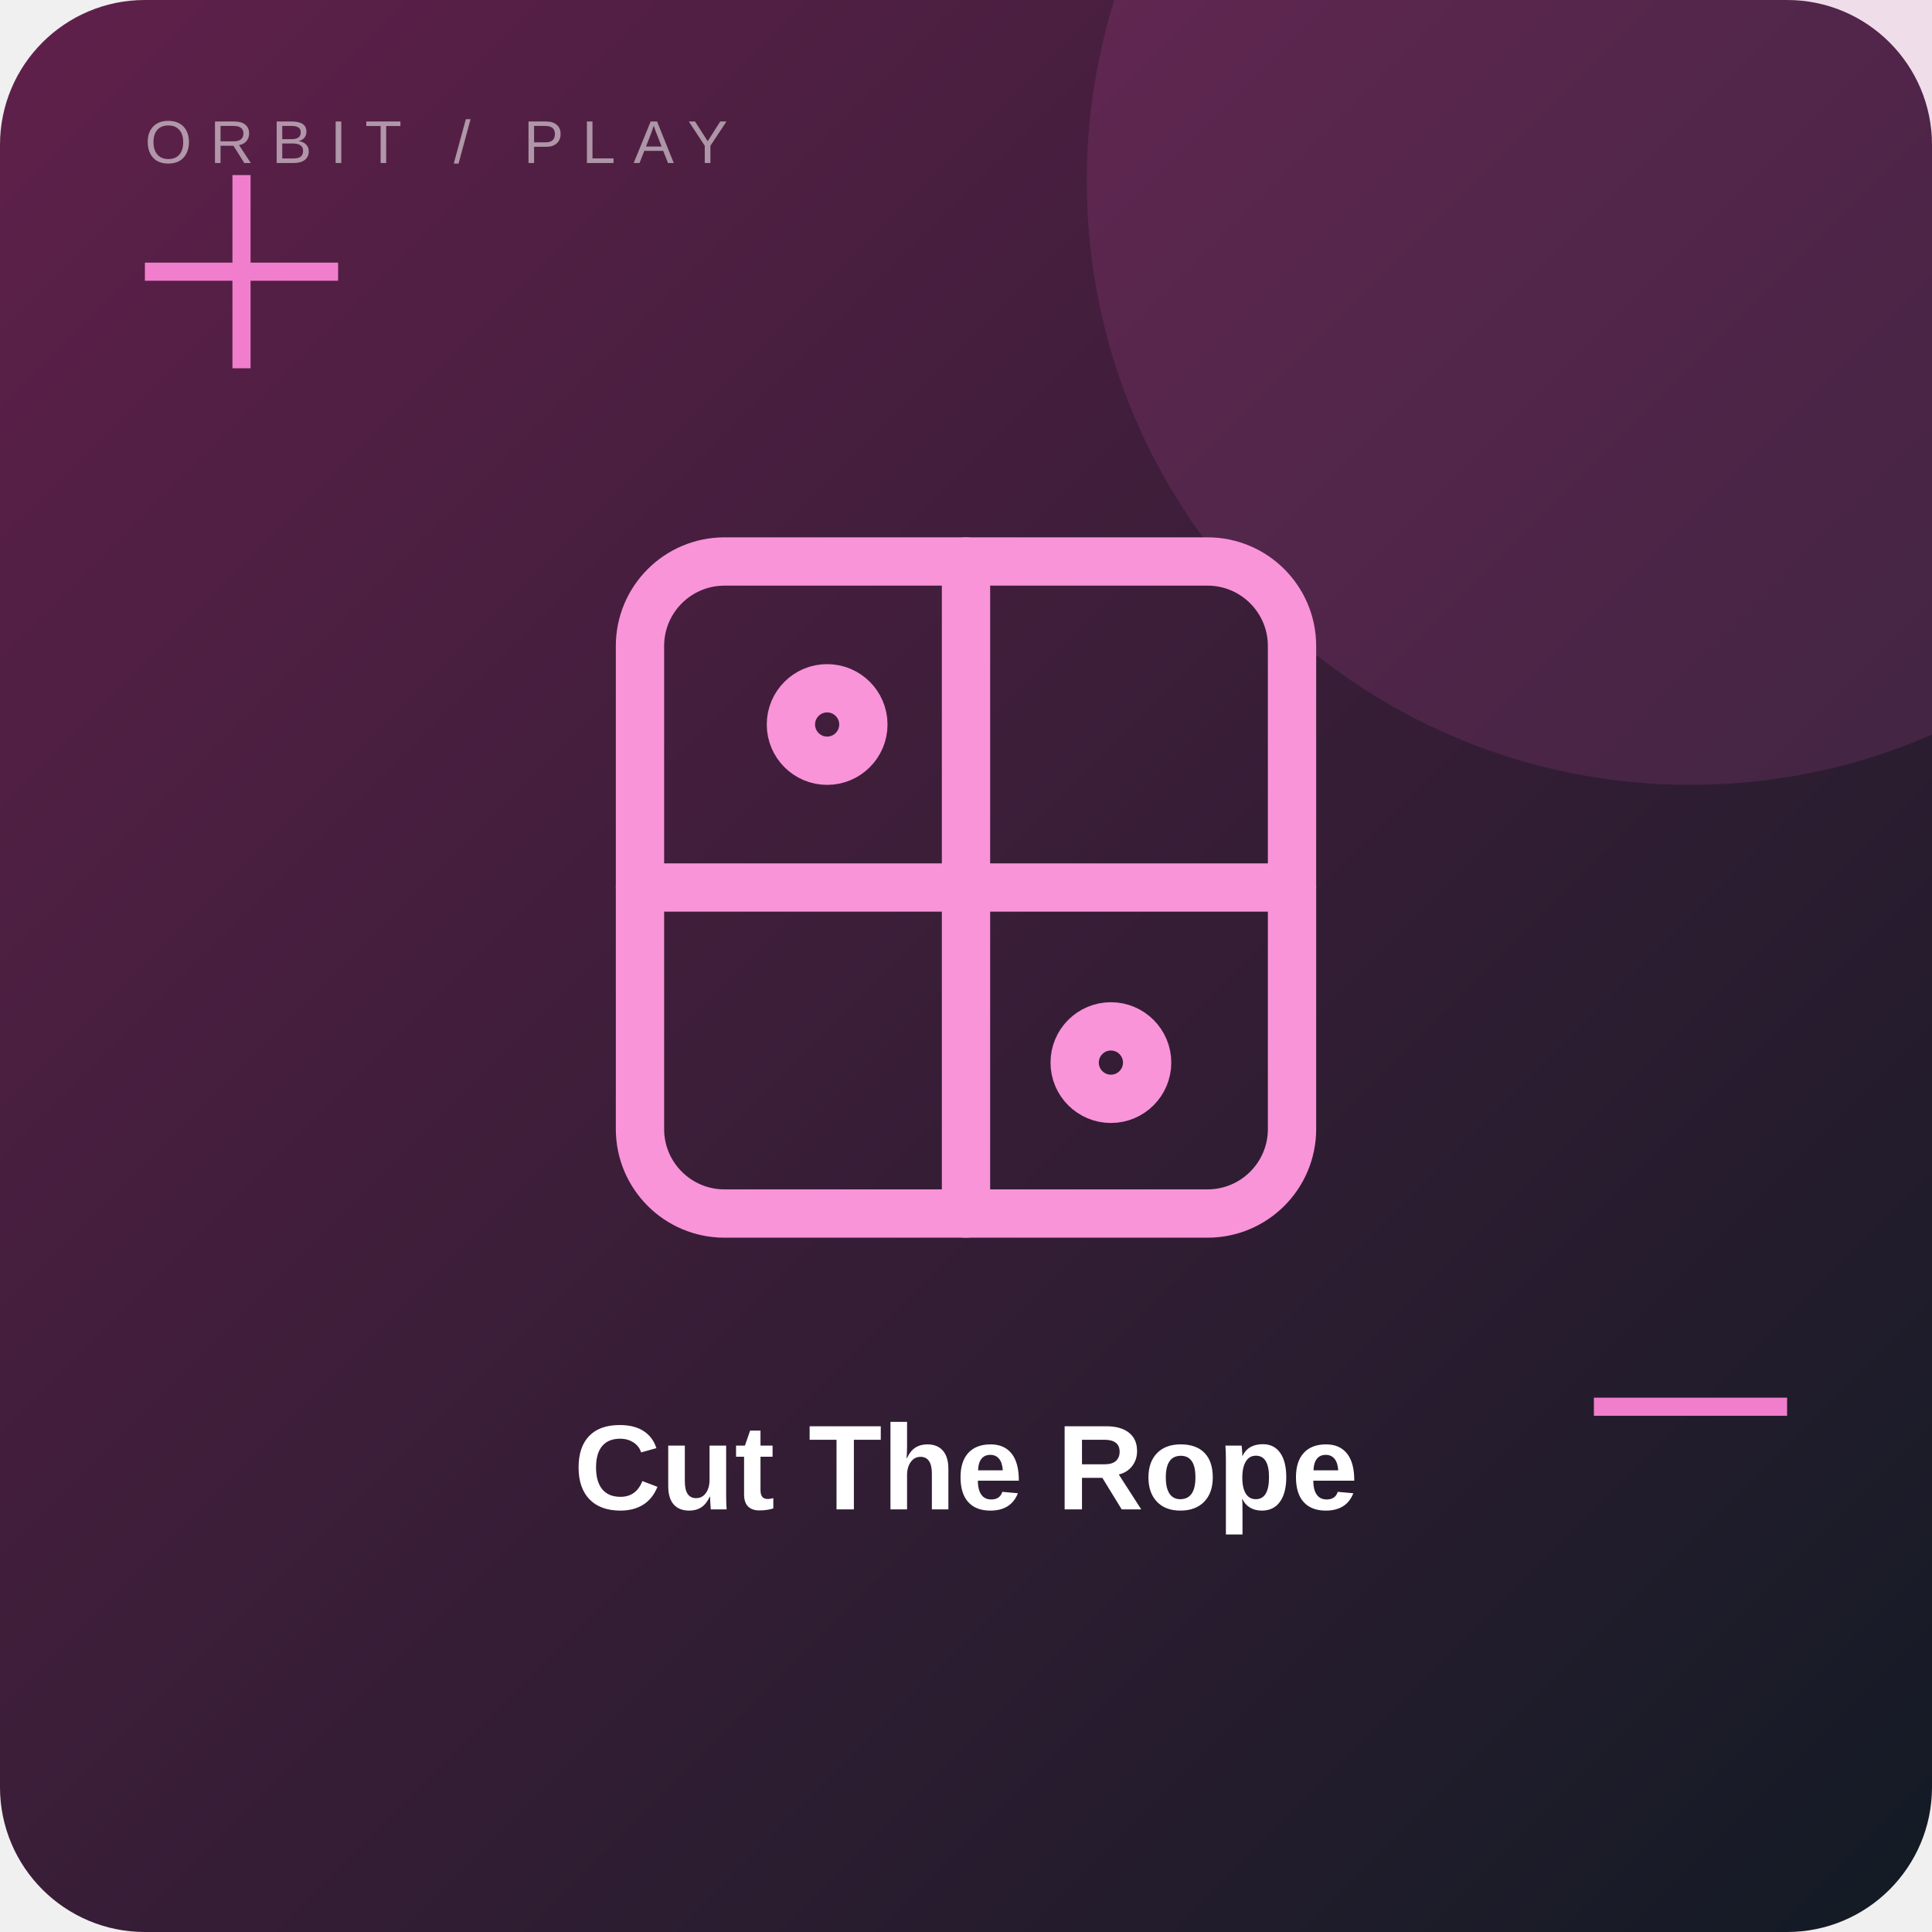
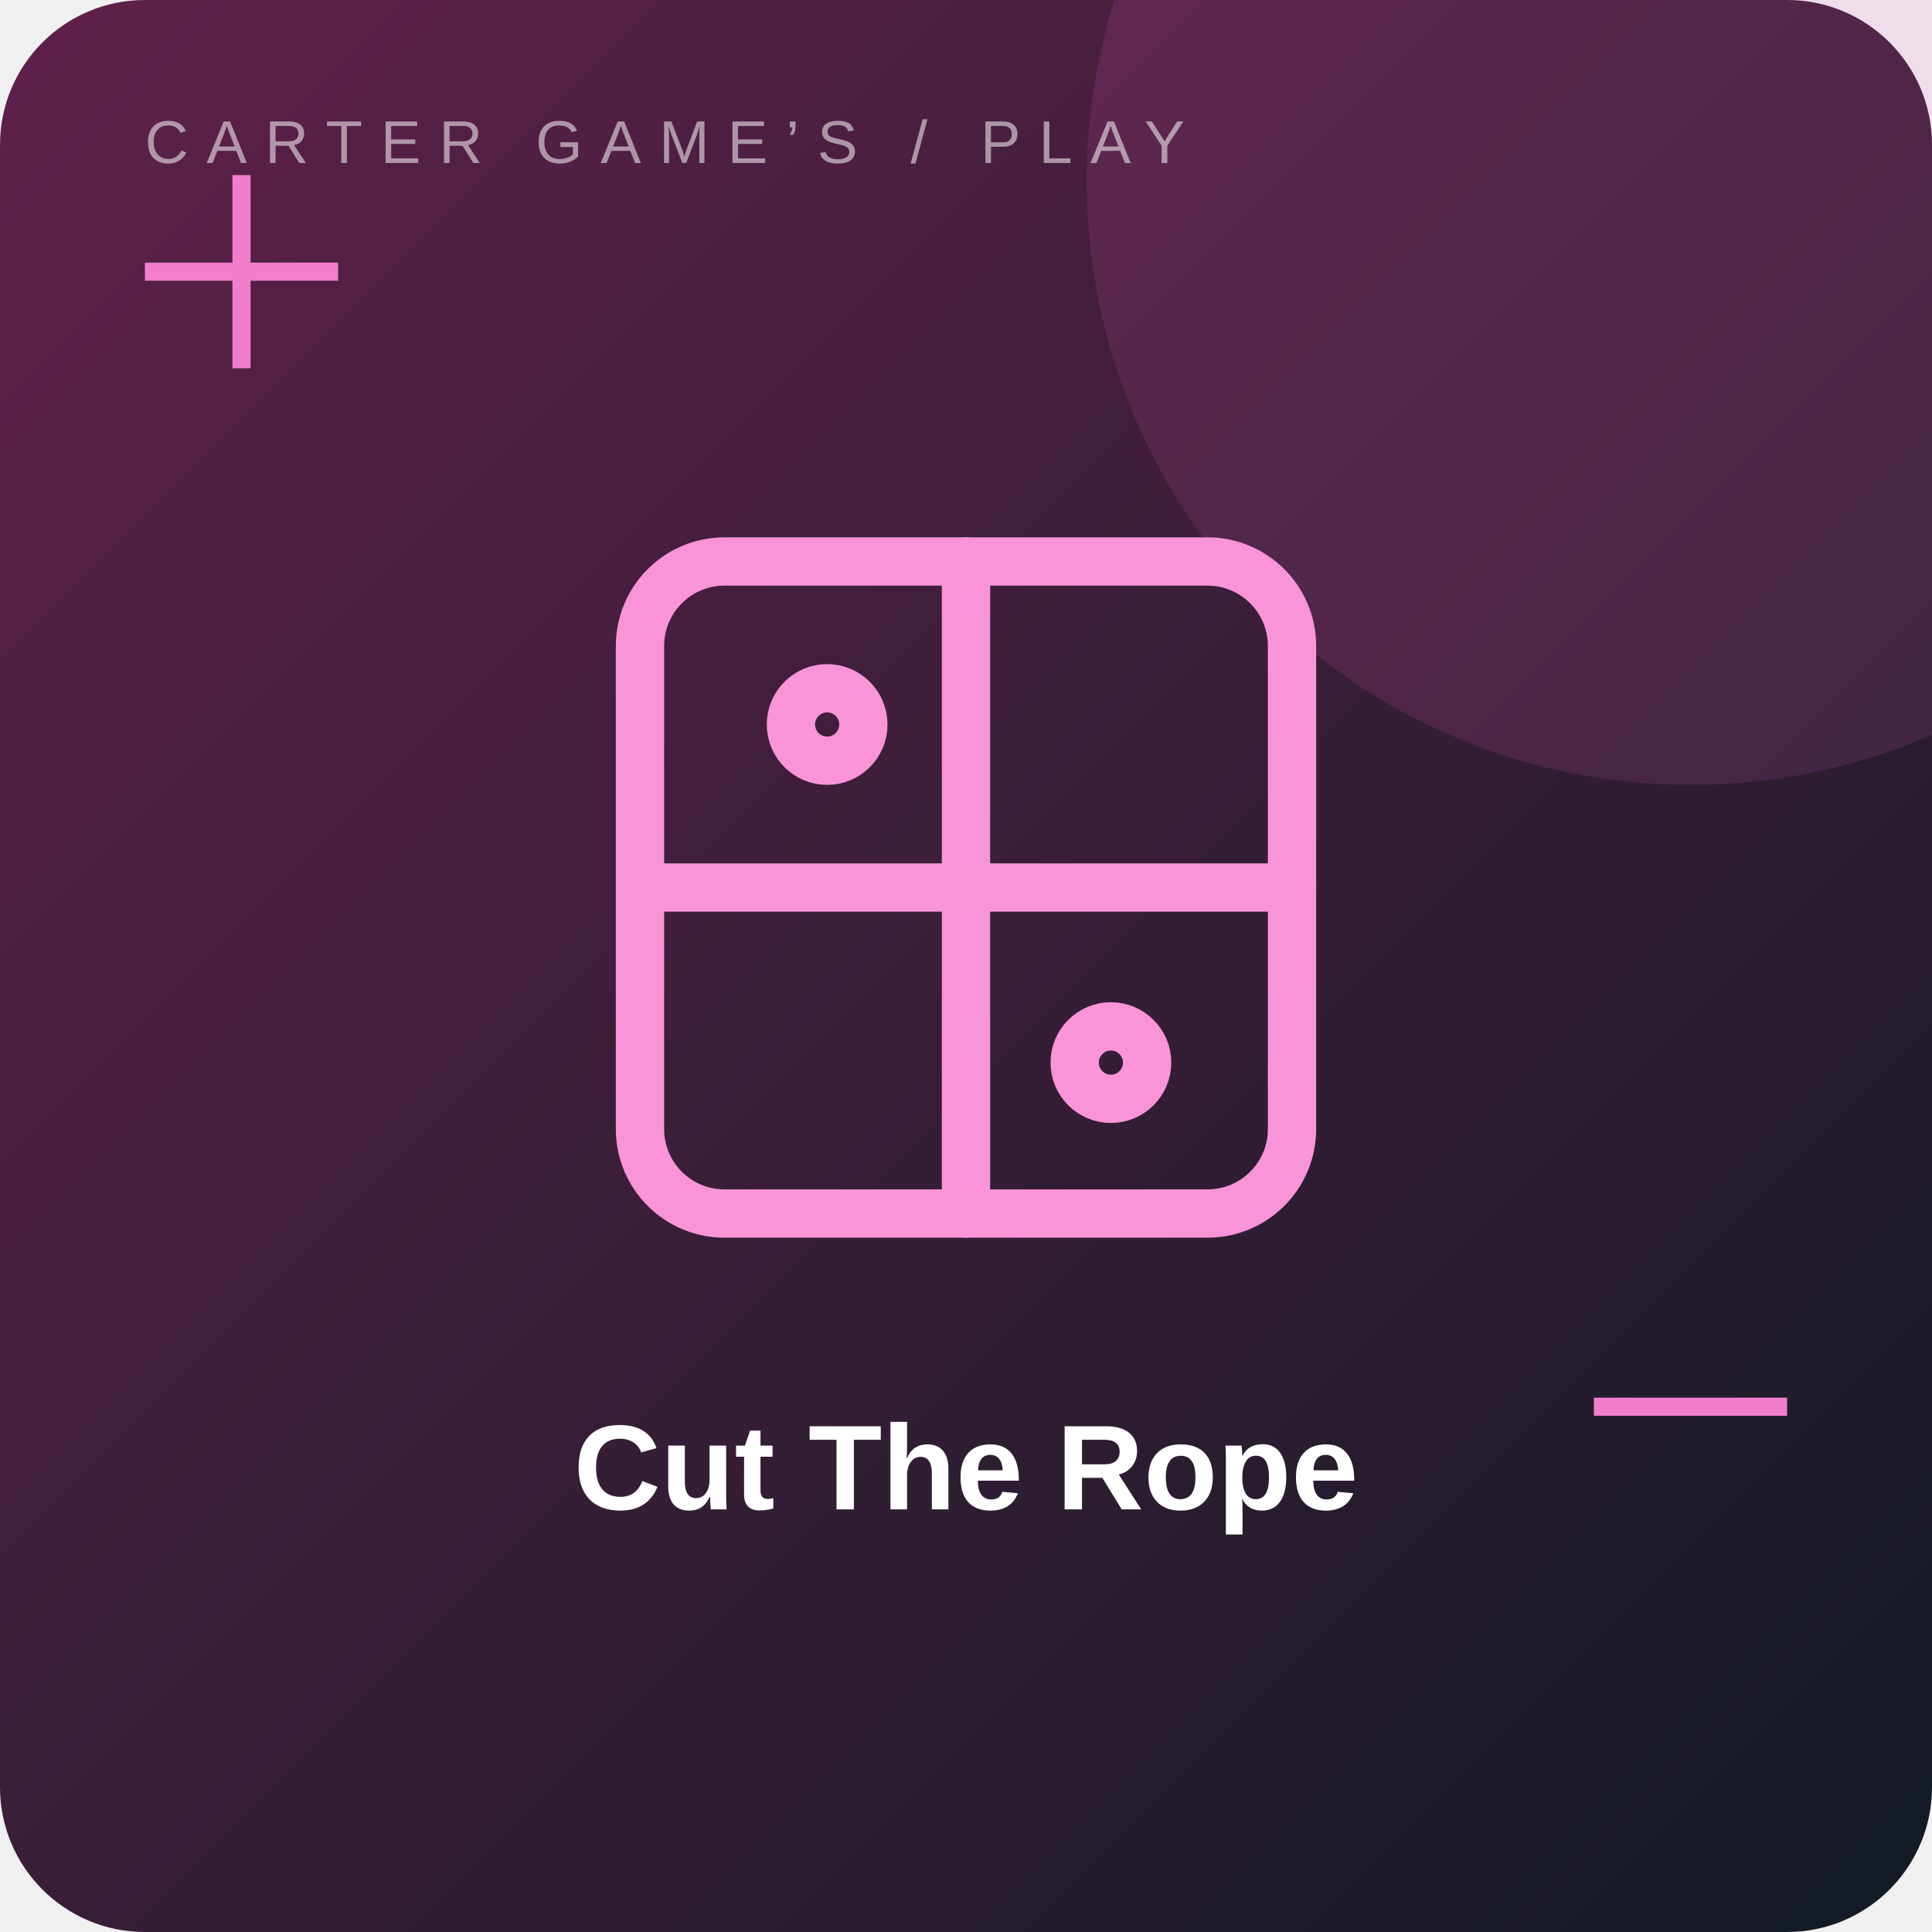
<svg xmlns="http://www.w3.org/2000/svg" viewBox="0 0 320 320" role="img" aria-label="Cut The Rope">
  <defs>
    <linearGradient id="g" x2="1" y2="1">
      <stop stop-color="hsl(319 50% 25%)" />
      <stop offset="1" stop-color="#121b24" />
    </linearGradient>
  </defs>
  <rect width="320" height="320" rx="24" fill="url(#g)" />
  <circle cx="280" cy="30" r="100" fill="hsl(319 80% 65%)" opacity=".13" />
  <path d="M24 45h32m-16-16v32M264 233h32" stroke="hsl(319 80% 72%)" stroke-width="3" />
  <g stroke="hsl(319 90% 78%)" fill="none" stroke-width="8" stroke-linecap="round" stroke-linejoin="round">
    <rect x="106" y="93" width="108" height="108" rx="14" />
    <path d="M106 147h108m-54-54v108" />
    <circle cx="137" cy="120" r="6" />
    <circle cx="184" cy="176" r="6" />
  </g>
  <text x="160" y="250" text-anchor="middle" fill="#fff" font-family="Arial,sans-serif" font-size="20" font-weight="700">Cut The Rope</text>
-   <text x="24" y="27" fill="#ffffff88" font-family="Arial,sans-serif" font-size="10" letter-spacing="3">ORBIT / PLAY</text>
+   <text x="24" y="27" fill="#ffffff88" font-family="Arial,sans-serif" font-size="10" letter-spacing="3">CARTER GAME’S / PLAY</text>
</svg>
